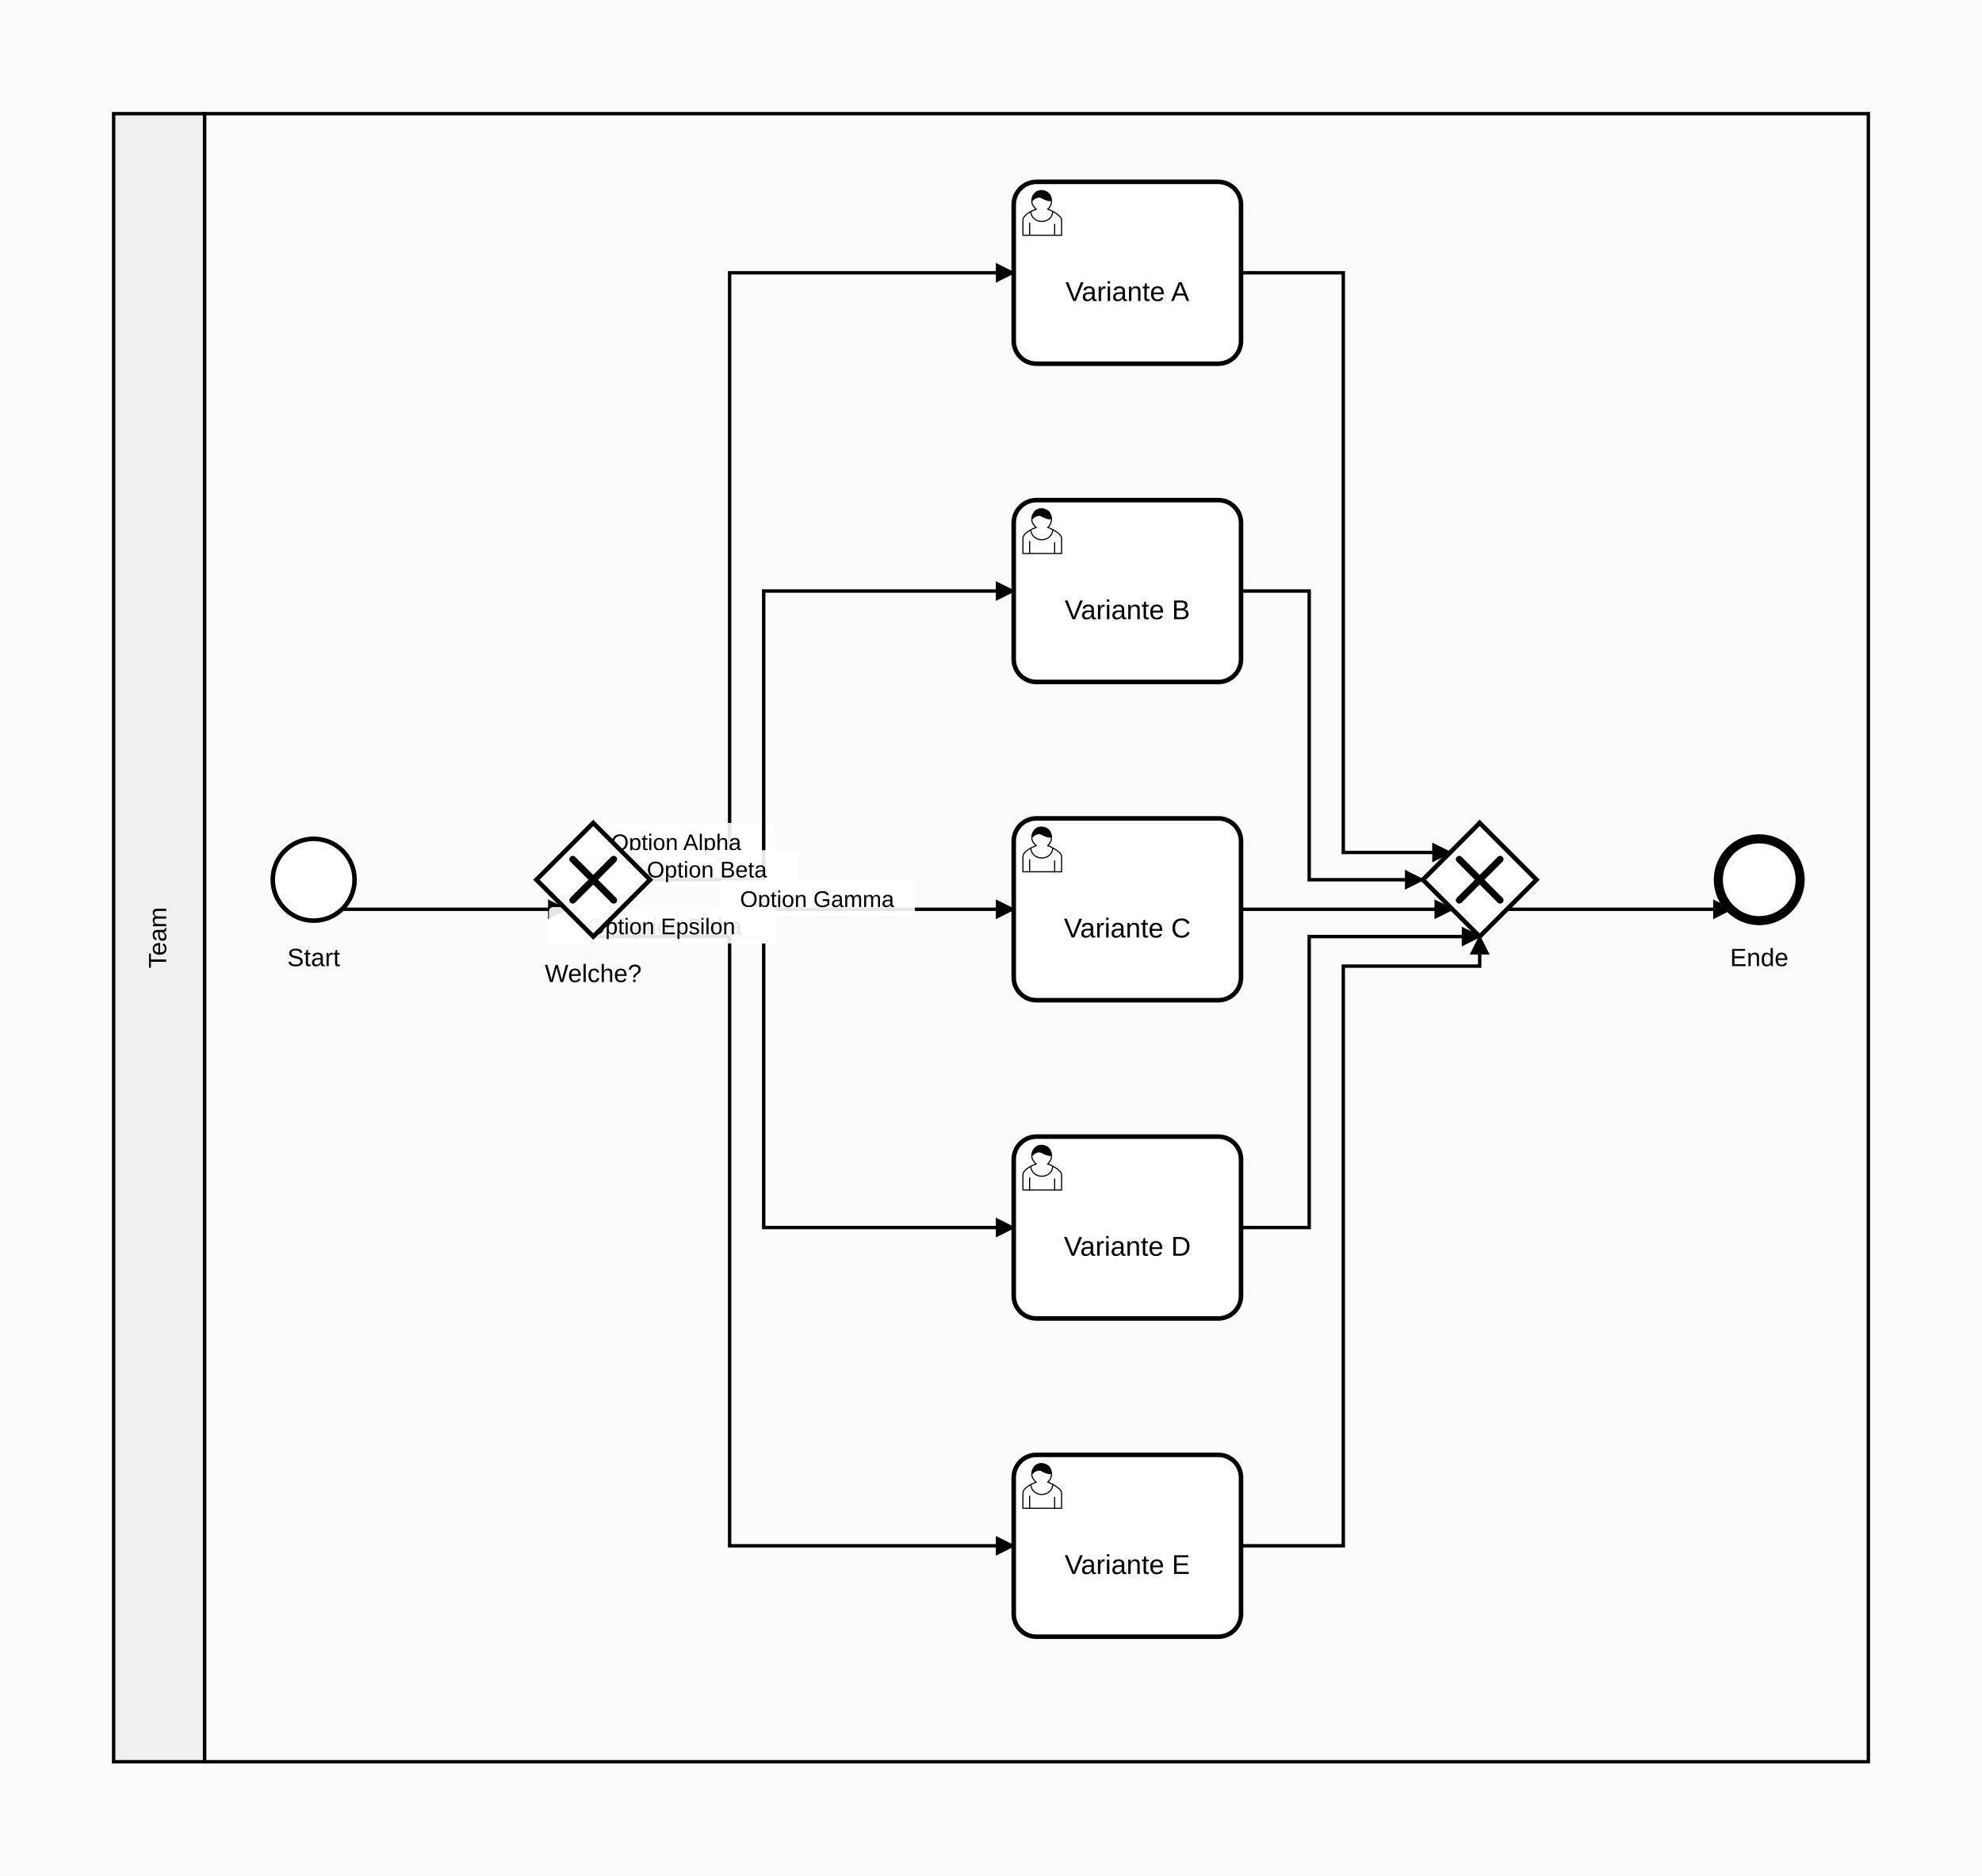
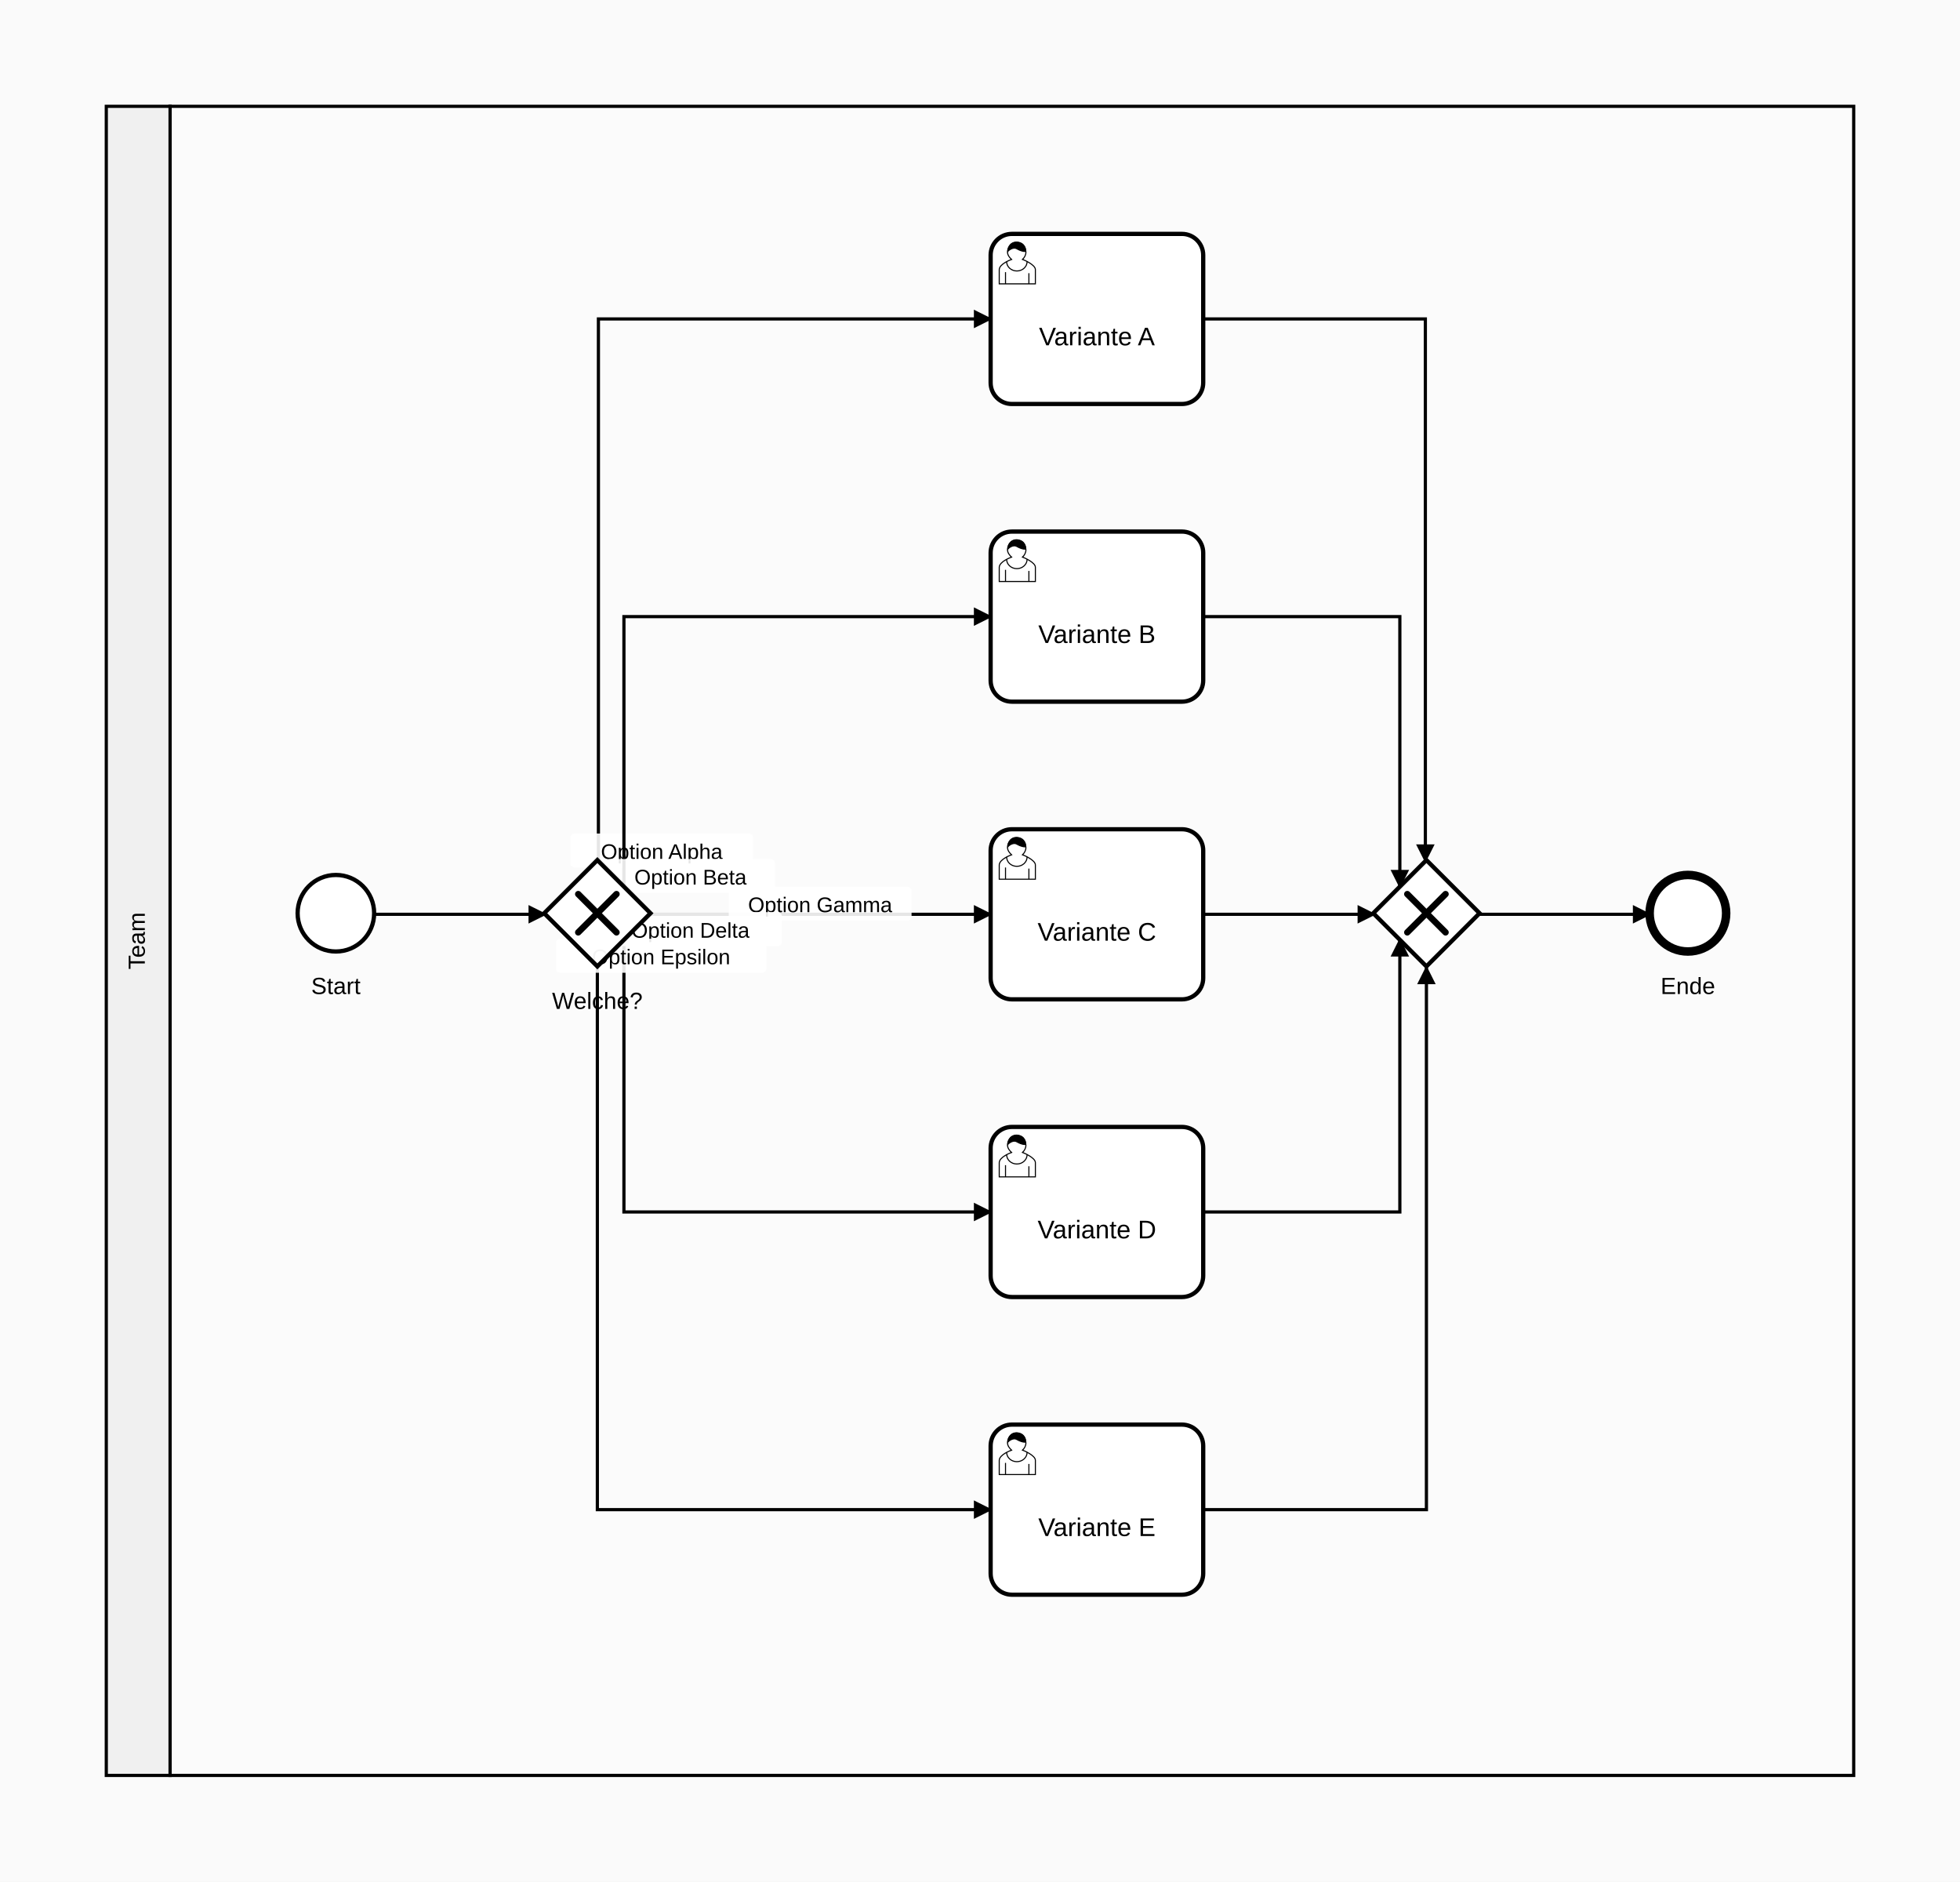
- <svg xmlns="http://www.w3.org/2000/svg" width="872" height="825" viewBox="0 0 872 825" font-family="Arial, sans-serif">
+ <svg xmlns="http://www.w3.org/2000/svg" width="922" height="885" viewBox="0 0 922 885" font-family="Arial, sans-serif">
  <defs>
    <marker id="seq-end" viewBox="0 0 20 20" refX="11" refY="10" markerWidth="10" markerHeight="10" orient="auto">
      <path d="M 1 5 L 11 10 L 1 15 Z" fill="#000000" stroke="#000000" stroke-width="1" />
    </marker>
    <marker id="seq-default-src" viewBox="0 0 20 20" refX="6" refY="10" markerWidth="10" markerHeight="10" orient="auto">
      <path d="M 6 3 L 10 17" stroke="#000000" stroke-width="1.5" />
    </marker>
    <marker id="seq-conditional-src" viewBox="0 0 20 20" refX="1" refY="10" markerWidth="12" markerHeight="12" orient="auto">
      <path d="M 1 10 L 8 6 L 15 10 L 8 14 Z" fill="#ffffff" stroke="#000000" stroke-width="1" />
    </marker>
    <marker id="msg-start" viewBox="0 0 20 20" refX="6" refY="6" markerWidth="20" markerHeight="20" orient="auto">
      <circle cx="6" cy="6" r="3.5" fill="#ffffff" stroke="#000000" stroke-width="1" />
    </marker>
    <marker id="msg-end" viewBox="0 0 20 20" refX="8.5" refY="5" markerWidth="20" markerHeight="20" orient="auto">
      <path d="m 1 5 l 0 -3 l 7 3 l -7 3 z" fill="#ffffff" stroke="#000000" stroke-width="1" stroke-linecap="butt" />
    </marker>
    <marker id="assoc-end" viewBox="0 0 20 20" refX="11" refY="10" markerWidth="10" markerHeight="10" orient="auto">
      <path d="M 1 5 L 11 10 L 1 15" fill="none" stroke="#000000" stroke-width="1.5" />
    </marker>
  </defs>
-   <rect width="872" height="825" fill="#fafafa" />
-   <rect x="90" y="50" width="732" height="725" fill="#ffffff" fill-opacity="0.25" stroke="#000000" stroke-width="1.5" />
-   <rect x="50" y="50" width="40" height="725" fill="#f0f0f0" stroke="#000000" stroke-width="1.5" />
-   <text x="70" y="412.5" text-anchor="middle" dominant-baseline="middle" font-size="11" fill="#000000" transform="rotate(-90,70,412.5)">Team</text>
-   <path d="M 150.4 400 L 249 400" stroke="#000000" stroke-width="1.5" fill="none" marker-end="url(#seq-end)" />
-   <path d="M 274 375 L 321 375 L 321 120 L 446 120" stroke="#000000" stroke-width="1.5" fill="none" marker-end="url(#seq-end)" />
-   <rect x="254.5" y="362" width="86" height="16" rx="2" fill="white" fill-opacity="0.9" />
-   <text x="297.5" y="374" text-anchor="middle" font-size="10" fill="#000000">Option Alpha</text>
-   <path d="M 286 387 L 336 387 L 336 260 L 446 260" stroke="#000000" stroke-width="1.5" fill="none" marker-end="url(#seq-end)" />
-   <rect x="271.3" y="374" width="79.5" height="16" rx="2" fill="white" fill-opacity="0.9" />
-   <text x="311" y="386" text-anchor="middle" font-size="10" fill="#000000">Option Beta</text>
-   <path d="M 273 400 L 446 400" stroke="#000000" stroke-width="1.5" fill="none" marker-end="url(#seq-end)" />
-   <rect x="316.5" y="387" width="86" height="16" rx="2" fill="white" fill-opacity="0.9" />
-   <text x="359.5" y="399" text-anchor="middle" font-size="10" fill="#000000">Option Gamma</text>
-   <path d="M 261 412 L 336 412 L 336 540 L 446 540" stroke="#000000" stroke-width="1.5" fill="none" marker-end="url(#seq-end)" />
-   <rect x="255.5" y="399" width="86" height="16" rx="2" fill="white" fill-opacity="0.9" />
-   <text x="298.5" y="411" text-anchor="middle" font-size="10" fill="#000000">Option Delta</text>
-   <path d="M 261 412 L 321 412 L 321 425 L 321 680 L 446 680" stroke="#000000" stroke-width="1.5" fill="none" marker-end="url(#seq-end)" />
-   <rect x="241.5" y="399" width="99" height="16" rx="2" fill="white" fill-opacity="0.9" />
-   <text x="291" y="411" text-anchor="middle" font-size="10" fill="#000000">Option Epsilon</text>
-   <path d="M 546 120 L 591 120 L 591 375 L 638 375" stroke="#000000" stroke-width="1.5" fill="none" marker-end="url(#seq-end)" />
-   <path d="M 546 260 L 576 260 L 576 387 L 626 387" stroke="#000000" stroke-width="1.5" fill="none" marker-end="url(#seq-end)" />
-   <path d="M 546 400 L 639 400" stroke="#000000" stroke-width="1.5" fill="none" marker-end="url(#seq-end)" />
-   <path d="M 546 540 L 576 540 L 576 412 L 651 412" stroke="#000000" stroke-width="1.5" fill="none" marker-end="url(#seq-end)" />
-   <path d="M 546 680 L 591 680 L 591 425 L 651 425 L 651 412" stroke="#000000" stroke-width="1.5" fill="none" marker-end="url(#seq-end)" />
-   <path d="M 663 400 L 761.6 400" stroke="#000000" stroke-width="1.5" fill="none" marker-end="url(#seq-end)" />
-   <circle cx="138" cy="387" r="18" fill="#ffffff" fill-opacity="0.95" stroke="#000000" stroke-width="2" />
-   <text x="138" y="425" text-anchor="middle" font-size="11" fill="#000000">Start</text>
-   <polygon points="261,362 286,387 261,412 236,387" fill="#ffffff" fill-opacity="0.95" stroke="#000000" stroke-width="2" />
-   <line x1="252" y1="378" x2="270" y2="396" stroke="#000000" stroke-width="3" stroke-linecap="round" />
-   <line x1="270" y1="378" x2="252" y2="396" stroke="#000000" stroke-width="3" stroke-linecap="round" />
-   <text x="261" y="432" text-anchor="middle" font-size="11" fill="#000000">Welche?</text>
-   <rect x="446" y="80" width="100" height="80" rx="10" ry="10" fill="#ffffff" fill-opacity="0.95" stroke="#000000" stroke-width="2" />
+   <rect width="922" height="885" fill="#fafafa" />
+   <rect x="80" y="50" width="792" height="785" fill="#ffffff" fill-opacity="0.25" stroke="#000000" stroke-width="1.5" />
+   <rect x="50" y="50" width="30" height="785" fill="#f0f0f0" stroke="#000000" stroke-width="1.5" />
+   <text x="65" y="442.5" text-anchor="middle" dominant-baseline="middle" font-size="11" fill="#000000" transform="rotate(-90,65,442.5)">Team</text>
+   <path d="M 176 430 L 256.5 430" stroke="#000000" stroke-width="1.5" fill="none" marker-end="url(#seq-end)" />
+   <path d="M 281.5 405 L 281.5 150 L 466 150" stroke="#000000" stroke-width="1.5" fill="none" marker-end="url(#seq-end)" />
+   <rect x="268.3" y="392" width="86" height="16" rx="2" fill="white" fill-opacity="0.9" />
+   <text x="311.3" y="404" text-anchor="middle" font-size="10" fill="#000000">Option Alpha</text>
+   <path d="M 293.5 417 L 293.5 290 L 466 290" stroke="#000000" stroke-width="1.5" fill="none" marker-end="url(#seq-end)" />
+   <rect x="285.1" y="404" width="79.5" height="16" rx="2" fill="white" fill-opacity="0.9" />
+   <text x="324.8" y="416" text-anchor="middle" font-size="10" fill="#000000">Option Beta</text>
+   <path d="M 305.5 430 L 466 430" stroke="#000000" stroke-width="1.5" fill="none" marker-end="url(#seq-end)" />
+   <rect x="342.8" y="417" width="86" height="16" rx="2" fill="white" fill-opacity="0.9" />
+   <text x="385.8" y="429" text-anchor="middle" font-size="10" fill="#000000">Option Gamma</text>
+   <path d="M 293.5 442 L 293.5 570 L 466 570" stroke="#000000" stroke-width="1.5" fill="none" marker-end="url(#seq-end)" />
+   <rect x="281.8" y="429" width="86" height="16" rx="2" fill="white" fill-opacity="0.9" />
+   <text x="324.8" y="441" text-anchor="middle" font-size="10" fill="#000000">Option Delta</text>
+   <path d="M 281 454.5 L 281 710 L 466 710" stroke="#000000" stroke-width="1.5" fill="none" marker-end="url(#seq-end)" />
+   <rect x="261.5" y="441.5" width="99" height="16" rx="2" fill="white" fill-opacity="0.9" />
+   <text x="311" y="453.5" text-anchor="middle" font-size="10" fill="#000000">Option Epsilon</text>
+   <path d="M 566 150 L 670.5 150 L 670.5 405" stroke="#000000" stroke-width="1.5" fill="none" marker-end="url(#seq-end)" />
+   <path d="M 566 290 L 658.5 290 L 658.5 417" stroke="#000000" stroke-width="1.5" fill="none" marker-end="url(#seq-end)" />
+   <path d="M 566 430 L 646.5 430" stroke="#000000" stroke-width="1.5" fill="none" marker-end="url(#seq-end)" />
+   <path d="M 566 570 L 658.5 570 L 658.5 442" stroke="#000000" stroke-width="1.5" fill="none" marker-end="url(#seq-end)" />
+   <path d="M 566 710 L 671 710 L 671 455" stroke="#000000" stroke-width="1.5" fill="none" marker-end="url(#seq-end)" />
+   <path d="M 695.5 430 L 776 430" stroke="#000000" stroke-width="1.5" fill="none" marker-end="url(#seq-end)" />
+   <circle cx="158" cy="429.5" r="18" fill="#ffffff" fill-opacity="0.95" stroke="#000000" stroke-width="2" />
+   <text x="158" y="467.5" text-anchor="middle" font-size="11" fill="#000000">Start</text>
+   <polygon points="281,404.5 306,429.5 281,454.5 256,429.5" fill="#ffffff" fill-opacity="0.95" stroke="#000000" stroke-width="2" />
+   <line x1="272" y1="420.5" x2="290" y2="438.5" stroke="#000000" stroke-width="3" stroke-linecap="round" />
+   <line x1="290" y1="420.5" x2="272" y2="438.5" stroke="#000000" stroke-width="3" stroke-linecap="round" />
+   <text x="281" y="474.5" text-anchor="middle" font-size="11" fill="#000000">Welche?</text>
+   <rect x="466" y="110" width="100" height="80" rx="10" ry="10" fill="#ffffff" fill-opacity="0.95" stroke="#000000" stroke-width="2" />
  <g>
-     <path d="m 461,92 c 0.909,-0.845 1.594,-2.049 1.594,-3.385 0,-2.554 -1.805,-4.622 -4.357,-4.622 -2.552,0 -4.288,2.068 -4.288,4.622 0,1.348 0.974,2.562 1.896,3.405 -0.529,0.187 -5.669,2.097 -5.794,4.756 v 6.718 h 17 v -6.718 c 0,-2.298 -5.528,-4.595 -6.051,-4.776 z m -8,6 l 0,5.5 m 11,0 l 0,-5" fill="#ffffff" stroke="#000000" stroke-width="0.5" />
-     <path d="m 463.162,93.009 c 0,2.447 -2.158,4.431 -4.821,4.431 -2.665,0 -4.822,-1.981 -4.822,-4.431" fill="none" stroke="#000000" stroke-width="0.5" />
-     <path d="m 454.1,88.2 c 0,0 2.251,-2.358 4.274,-1.177 2.024,1.181 4.221,1.537 4.124,0.965 -0.098,-0.57 -0.117,-3.791 -4.191,-4.136 -3.575,0.001 -4.208,3.367 -4.207,4.348 z" fill="#000000" stroke="#000000" stroke-width="0.5" />
+     <path d="m 481,122 c 0.909,-0.845 1.594,-2.049 1.594,-3.385 0,-2.554 -1.805,-4.622 -4.357,-4.622 -2.552,0 -4.288,2.068 -4.288,4.622 0,1.348 0.974,2.562 1.896,3.405 -0.529,0.187 -5.669,2.097 -5.794,4.756 v 6.718 h 17 v -6.718 c 0,-2.298 -5.528,-4.595 -6.051,-4.776 z m -8,6 l 0,5.5 m 11,0 l 0,-5" fill="#ffffff" stroke="#000000" stroke-width="0.5" />
+     <path d="m 483.162,123.009 c 0,2.447 -2.158,4.431 -4.821,4.431 -2.665,0 -4.822,-1.981 -4.822,-4.431" fill="none" stroke="#000000" stroke-width="0.5" />
+     <path d="m 474.1,118.2 c 0,0 2.251,-2.358 4.274,-1.177 2.024,1.181 4.221,1.537 4.124,0.965 -0.098,-0.57 -0.117,-3.791 -4.191,-4.136 -3.575,0.001 -4.208,3.367 -4.207,4.348 z" fill="#000000" stroke="#000000" stroke-width="0.5" />
  </g>
-   <text x="496" y="129" text-anchor="middle" dominant-baseline="middle" font-size="12" fill="#000000">Variante A</text>
-   <rect x="446" y="220" width="100" height="80" rx="10" ry="10" fill="#ffffff" fill-opacity="0.95" stroke="#000000" stroke-width="2" />
+   <text x="516" y="159" text-anchor="middle" dominant-baseline="middle" font-size="12" fill="#000000">Variante A</text>
+   <rect x="466" y="250" width="100" height="80" rx="10" ry="10" fill="#ffffff" fill-opacity="0.95" stroke="#000000" stroke-width="2" />
  <g>
-     <path d="m 461,232 c 0.909,-0.845 1.594,-2.049 1.594,-3.385 0,-2.554 -1.805,-4.622 -4.357,-4.622 -2.552,0 -4.288,2.068 -4.288,4.622 0,1.348 0.974,2.562 1.896,3.405 -0.529,0.187 -5.669,2.097 -5.794,4.756 v 6.718 h 17 v -6.718 c 0,-2.298 -5.528,-4.595 -6.051,-4.776 z m -8,6 l 0,5.5 m 11,0 l 0,-5" fill="#ffffff" stroke="#000000" stroke-width="0.5" />
-     <path d="m 463.162,233.009 c 0,2.447 -2.158,4.431 -4.821,4.431 -2.665,0 -4.822,-1.981 -4.822,-4.431" fill="none" stroke="#000000" stroke-width="0.5" />
-     <path d="m 454.1,228.2 c 0,0 2.251,-2.358 4.274,-1.177 2.024,1.181 4.221,1.537 4.124,0.965 -0.098,-0.57 -0.117,-3.791 -4.191,-4.136 -3.575,0.001 -4.208,3.367 -4.207,4.348 z" fill="#000000" stroke="#000000" stroke-width="0.5" />
+     <path d="m 481,262 c 0.909,-0.845 1.594,-2.049 1.594,-3.385 0,-2.554 -1.805,-4.622 -4.357,-4.622 -2.552,0 -4.288,2.068 -4.288,4.622 0,1.348 0.974,2.562 1.896,3.405 -0.529,0.187 -5.669,2.097 -5.794,4.756 v 6.718 h 17 v -6.718 c 0,-2.298 -5.528,-4.595 -6.051,-4.776 z m -8,6 l 0,5.5 m 11,0 l 0,-5" fill="#ffffff" stroke="#000000" stroke-width="0.5" />
+     <path d="m 483.162,263.009 c 0,2.447 -2.158,4.431 -4.821,4.431 -2.665,0 -4.822,-1.981 -4.822,-4.431" fill="none" stroke="#000000" stroke-width="0.5" />
+     <path d="m 474.1,258.2 c 0,0 2.251,-2.358 4.274,-1.177 2.024,1.181 4.221,1.537 4.124,0.965 -0.098,-0.57 -0.117,-3.791 -4.191,-4.136 -3.575,0.001 -4.208,3.367 -4.207,4.348 z" fill="#000000" stroke="#000000" stroke-width="0.5" />
  </g>
-   <text x="496" y="269" text-anchor="middle" dominant-baseline="middle" font-size="12" fill="#000000">Variante B</text>
-   <rect x="446" y="360" width="100" height="80" rx="10" ry="10" fill="#ffffff" fill-opacity="0.95" stroke="#000000" stroke-width="2" />
+   <text x="516" y="299" text-anchor="middle" dominant-baseline="middle" font-size="12" fill="#000000">Variante B</text>
+   <rect x="466" y="390" width="100" height="80" rx="10" ry="10" fill="#ffffff" fill-opacity="0.95" stroke="#000000" stroke-width="2" />
  <g>
-     <path d="m 461,372 c 0.909,-0.845 1.594,-2.049 1.594,-3.385 0,-2.554 -1.805,-4.622 -4.357,-4.622 -2.552,0 -4.288,2.068 -4.288,4.622 0,1.348 0.974,2.562 1.896,3.405 -0.529,0.187 -5.669,2.097 -5.794,4.756 v 6.718 h 17 v -6.718 c 0,-2.298 -5.528,-4.595 -6.051,-4.776 z m -8,6 l 0,5.5 m 11,0 l 0,-5" fill="#ffffff" stroke="#000000" stroke-width="0.5" />
-     <path d="m 463.162,373.009 c 0,2.447 -2.158,4.431 -4.821,4.431 -2.665,0 -4.822,-1.981 -4.822,-4.431" fill="none" stroke="#000000" stroke-width="0.5" />
-     <path d="m 454.1,368.2 c 0,0 2.251,-2.358 4.274,-1.177 2.024,1.181 4.221,1.537 4.124,0.965 -0.098,-0.57 -0.117,-3.791 -4.191,-4.136 -3.575,0.001 -4.208,3.367 -4.207,4.348 z" fill="#000000" stroke="#000000" stroke-width="0.5" />
+     <path d="m 481,402 c 0.909,-0.845 1.594,-2.049 1.594,-3.385 0,-2.554 -1.805,-4.622 -4.357,-4.622 -2.552,0 -4.288,2.068 -4.288,4.622 0,1.348 0.974,2.562 1.896,3.405 -0.529,0.187 -5.669,2.097 -5.794,4.756 v 6.718 h 17 v -6.718 c 0,-2.298 -5.528,-4.595 -6.051,-4.776 z m -8,6 l 0,5.5 m 11,0 l 0,-5" fill="#ffffff" stroke="#000000" stroke-width="0.5" />
+     <path d="m 483.162,403.009 c 0,2.447 -2.158,4.431 -4.821,4.431 -2.665,0 -4.822,-1.981 -4.822,-4.431" fill="none" stroke="#000000" stroke-width="0.5" />
+     <path d="m 474.1,398.2 c 0,0 2.251,-2.358 4.274,-1.177 2.024,1.181 4.221,1.537 4.124,0.965 -0.098,-0.57 -0.117,-3.791 -4.191,-4.136 -3.575,0.001 -4.208,3.367 -4.207,4.348 z" fill="#000000" stroke="#000000" stroke-width="0.5" />
  </g>
-   <text x="496" y="409" text-anchor="middle" dominant-baseline="middle" font-size="12" fill="#000000">Variante C</text>
-   <rect x="446" y="500" width="100" height="80" rx="10" ry="10" fill="#ffffff" fill-opacity="0.95" stroke="#000000" stroke-width="2" />
+   <text x="516" y="439" text-anchor="middle" dominant-baseline="middle" font-size="12" fill="#000000">Variante C</text>
+   <rect x="466" y="530" width="100" height="80" rx="10" ry="10" fill="#ffffff" fill-opacity="0.95" stroke="#000000" stroke-width="2" />
  <g>
-     <path d="m 461,512 c 0.909,-0.845 1.594,-2.049 1.594,-3.385 0,-2.554 -1.805,-4.622 -4.357,-4.622 -2.552,0 -4.288,2.068 -4.288,4.622 0,1.348 0.974,2.562 1.896,3.405 -0.529,0.187 -5.669,2.097 -5.794,4.756 v 6.718 h 17 v -6.718 c 0,-2.298 -5.528,-4.595 -6.051,-4.776 z m -8,6 l 0,5.5 m 11,0 l 0,-5" fill="#ffffff" stroke="#000000" stroke-width="0.5" />
-     <path d="m 463.162,513.009 c 0,2.447 -2.158,4.431 -4.821,4.431 -2.665,0 -4.822,-1.981 -4.822,-4.431" fill="none" stroke="#000000" stroke-width="0.5" />
-     <path d="m 454.1,508.2 c 0,0 2.251,-2.358 4.274,-1.177 2.024,1.181 4.221,1.537 4.124,0.965 -0.098,-0.57 -0.117,-3.791 -4.191,-4.136 -3.575,0.001 -4.208,3.367 -4.207,4.348 z" fill="#000000" stroke="#000000" stroke-width="0.5" />
+     <path d="m 481,542 c 0.909,-0.845 1.594,-2.049 1.594,-3.385 0,-2.554 -1.805,-4.622 -4.357,-4.622 -2.552,0 -4.288,2.068 -4.288,4.622 0,1.348 0.974,2.562 1.896,3.405 -0.529,0.187 -5.669,2.097 -5.794,4.756 v 6.718 h 17 v -6.718 c 0,-2.298 -5.528,-4.595 -6.051,-4.776 z m -8,6 l 0,5.5 m 11,0 l 0,-5" fill="#ffffff" stroke="#000000" stroke-width="0.5" />
+     <path d="m 483.162,543.009 c 0,2.447 -2.158,4.431 -4.821,4.431 -2.665,0 -4.822,-1.981 -4.822,-4.431" fill="none" stroke="#000000" stroke-width="0.5" />
+     <path d="m 474.1,538.2 c 0,0 2.251,-2.358 4.274,-1.177 2.024,1.181 4.221,1.537 4.124,0.965 -0.098,-0.57 -0.117,-3.791 -4.191,-4.136 -3.575,0.001 -4.208,3.367 -4.207,4.348 z" fill="#000000" stroke="#000000" stroke-width="0.5" />
  </g>
-   <text x="496" y="549" text-anchor="middle" dominant-baseline="middle" font-size="12" fill="#000000">Variante D</text>
-   <rect x="446" y="640" width="100" height="80" rx="10" ry="10" fill="#ffffff" fill-opacity="0.95" stroke="#000000" stroke-width="2" />
+   <text x="516" y="579" text-anchor="middle" dominant-baseline="middle" font-size="12" fill="#000000">Variante D</text>
+   <rect x="466" y="670" width="100" height="80" rx="10" ry="10" fill="#ffffff" fill-opacity="0.95" stroke="#000000" stroke-width="2" />
  <g>
-     <path d="m 461,652 c 0.909,-0.845 1.594,-2.049 1.594,-3.385 0,-2.554 -1.805,-4.622 -4.357,-4.622 -2.552,0 -4.288,2.068 -4.288,4.622 0,1.348 0.974,2.562 1.896,3.405 -0.529,0.187 -5.669,2.097 -5.794,4.756 v 6.718 h 17 v -6.718 c 0,-2.298 -5.528,-4.595 -6.051,-4.776 z m -8,6 l 0,5.5 m 11,0 l 0,-5" fill="#ffffff" stroke="#000000" stroke-width="0.5" />
-     <path d="m 463.162,653.009 c 0,2.447 -2.158,4.431 -4.821,4.431 -2.665,0 -4.822,-1.981 -4.822,-4.431" fill="none" stroke="#000000" stroke-width="0.5" />
-     <path d="m 454.1,648.2 c 0,0 2.251,-2.358 4.274,-1.177 2.024,1.181 4.221,1.537 4.124,0.965 -0.098,-0.57 -0.117,-3.791 -4.191,-4.136 -3.575,0.001 -4.208,3.367 -4.207,4.348 z" fill="#000000" stroke="#000000" stroke-width="0.5" />
+     <path d="m 481,682 c 0.909,-0.845 1.594,-2.049 1.594,-3.385 0,-2.554 -1.805,-4.622 -4.357,-4.622 -2.552,0 -4.288,2.068 -4.288,4.622 0,1.348 0.974,2.562 1.896,3.405 -0.529,0.187 -5.669,2.097 -5.794,4.756 v 6.718 h 17 v -6.718 c 0,-2.298 -5.528,-4.595 -6.051,-4.776 z m -8,6 l 0,5.5 m 11,0 l 0,-5" fill="#ffffff" stroke="#000000" stroke-width="0.5" />
+     <path d="m 483.162,683.009 c 0,2.447 -2.158,4.431 -4.821,4.431 -2.665,0 -4.822,-1.981 -4.822,-4.431" fill="none" stroke="#000000" stroke-width="0.5" />
+     <path d="m 474.1,678.2 c 0,0 2.251,-2.358 4.274,-1.177 2.024,1.181 4.221,1.537 4.124,0.965 -0.098,-0.57 -0.117,-3.791 -4.191,-4.136 -3.575,0.001 -4.208,3.367 -4.207,4.348 z" fill="#000000" stroke="#000000" stroke-width="0.5" />
  </g>
-   <text x="496" y="689" text-anchor="middle" dominant-baseline="middle" font-size="12" fill="#000000">Variante E</text>
-   <polygon points="651,362 676,387 651,412 626,387" fill="#ffffff" fill-opacity="0.95" stroke="#000000" stroke-width="2" />
-   <line x1="642" y1="378" x2="660" y2="396" stroke="#000000" stroke-width="3" stroke-linecap="round" />
-   <line x1="660" y1="378" x2="642" y2="396" stroke="#000000" stroke-width="3" stroke-linecap="round" />
-   <circle cx="774" cy="387" r="18" fill="#ffffff" fill-opacity="0.95" stroke="#000000" stroke-width="4" />
-   <text x="774" y="425" text-anchor="middle" font-size="11" fill="#000000">Ende</text>
+   <text x="516" y="719" text-anchor="middle" dominant-baseline="middle" font-size="12" fill="#000000">Variante E</text>
+   <polygon points="671,404.5 696,429.5 671,454.5 646,429.5" fill="#ffffff" fill-opacity="0.95" stroke="#000000" stroke-width="2" />
+   <line x1="662" y1="420.5" x2="680" y2="438.5" stroke="#000000" stroke-width="3" stroke-linecap="round" />
+   <line x1="680" y1="420.5" x2="662" y2="438.5" stroke="#000000" stroke-width="3" stroke-linecap="round" />
+   <circle cx="794" cy="429.5" r="18" fill="#ffffff" fill-opacity="0.95" stroke="#000000" stroke-width="4" />
+   <text x="794" y="467.5" text-anchor="middle" font-size="11" fill="#000000">Ende</text>
</svg>
